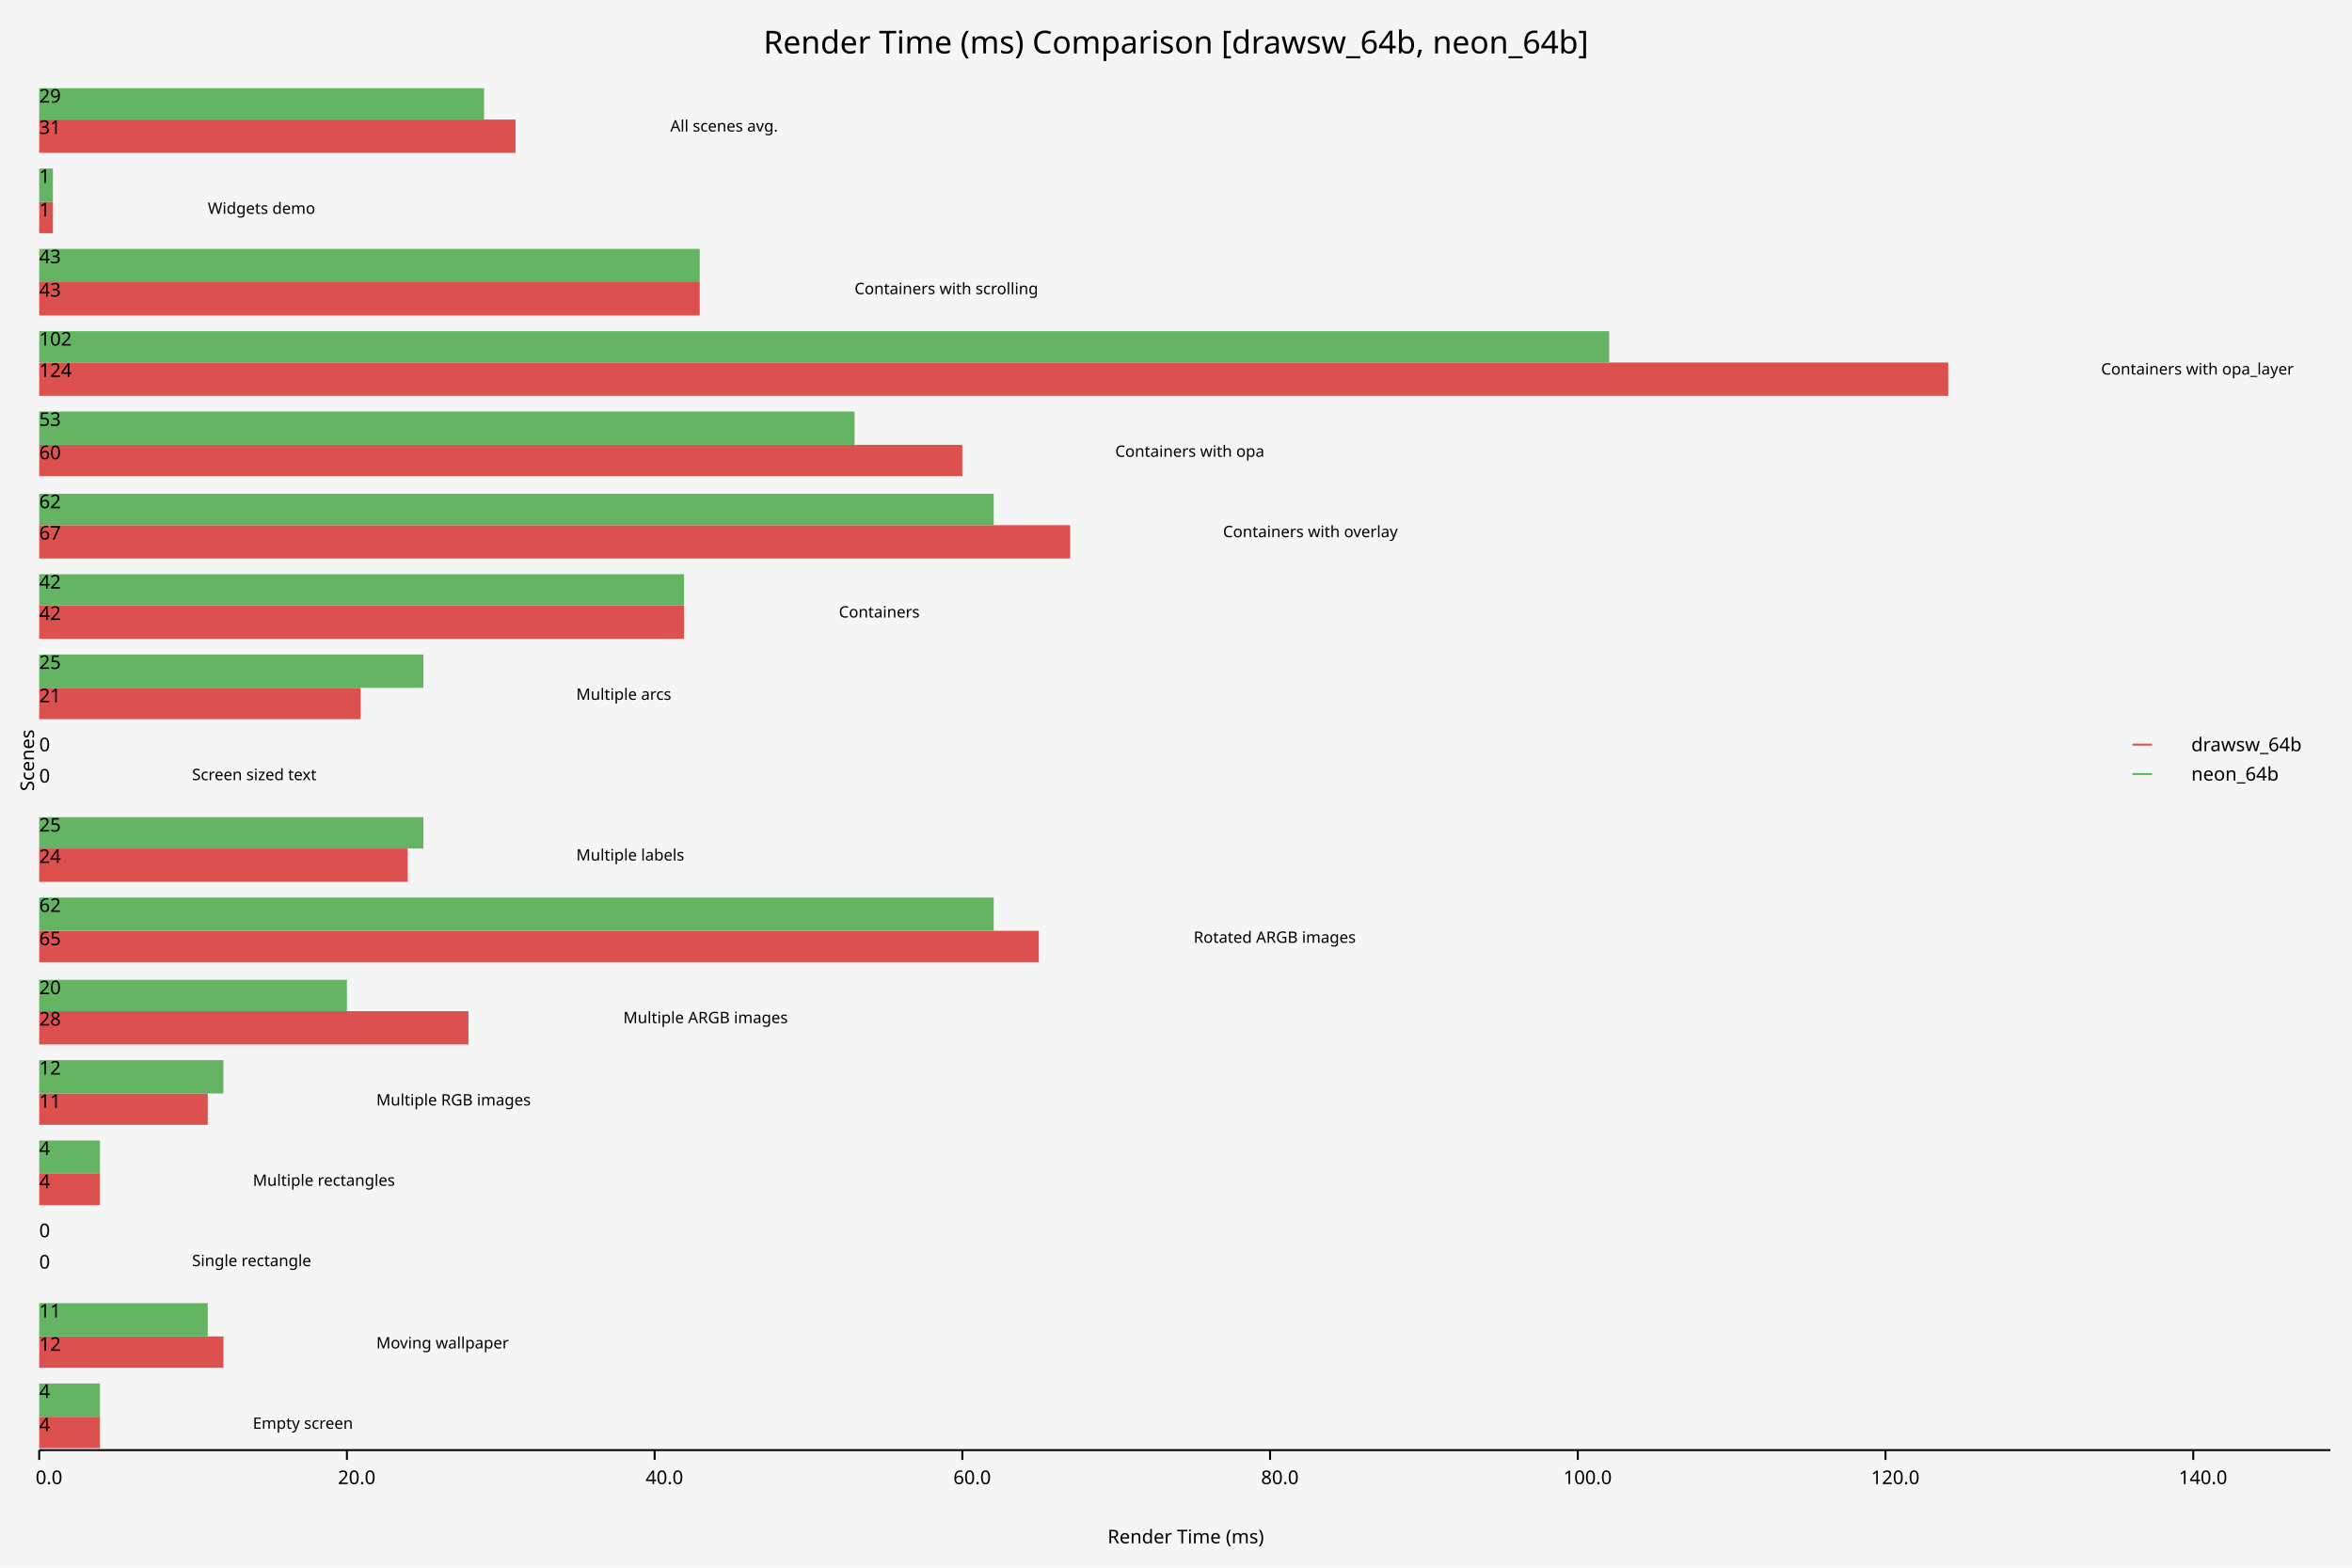
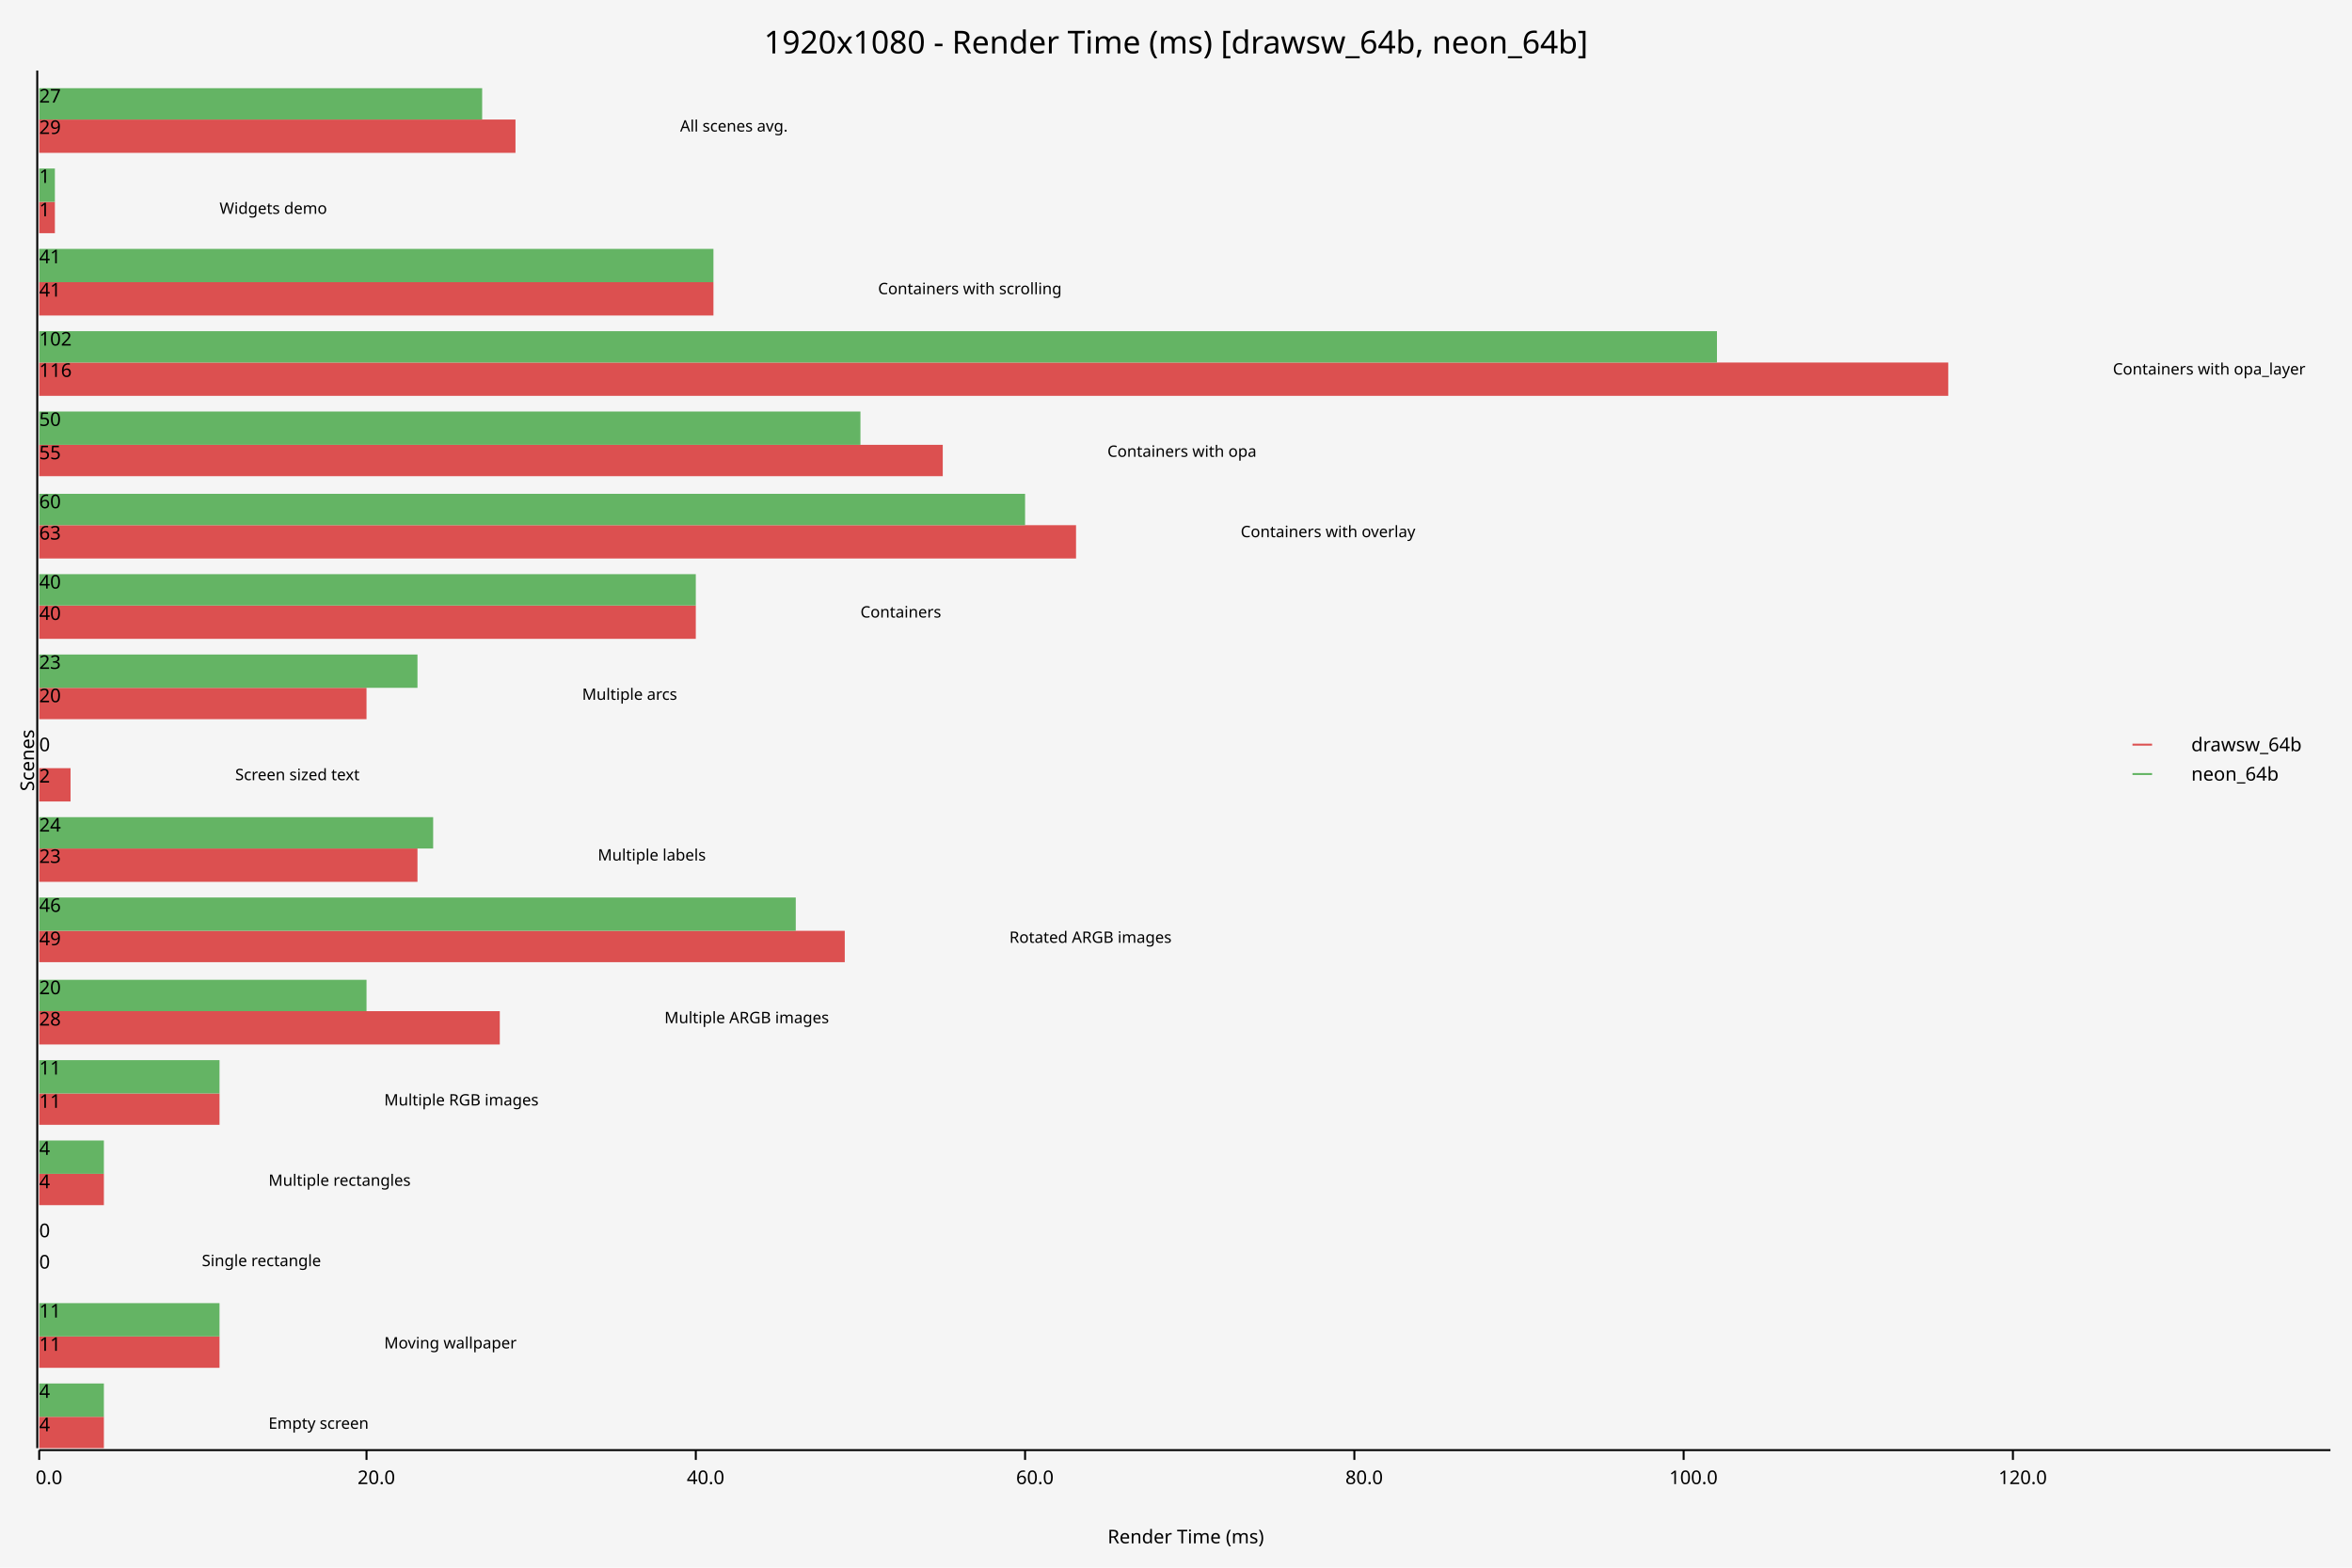
<svg xmlns="http://www.w3.org/2000/svg" width="1200" height="800" viewBox="0 0 1200 800">
  <rect x="0" y="0" width="1200" height="800" opacity="1" fill="#F5F5F5" stroke="none" />
  <text x="600" y="15" dy="0.76em" text-anchor="middle" font-family="sans-serif" font-size="16.129" opacity="1" fill="#000000">
- Render Time (ms) Comparison [drawsw_64b, neon_64b]
+ 1920x1080 - Render Time (ms) [drawsw_64b, neon_64b]
</text>
  <text x="10" y="388" dy="0.76em" text-anchor="middle" font-family="sans-serif" font-size="9.677" opacity="1" fill="#000000" transform="rotate(270, 10, 388)">
Scenes
</text>
  <text x="605" y="790" dy="-0.5ex" text-anchor="middle" font-family="sans-serif" font-size="9.677" opacity="1" fill="#000000">
Render Time (ms)
</text>
+   <polyline fill="none" opacity="1" stroke="#000000" stroke-width="1" points="19,36 19,739 " />
  <polyline fill="none" opacity="1" stroke="#000000" stroke-width="1" points="20,740 1189,740 " />
  <text x="25" y="750" dy="0.76em" text-anchor="middle" font-family="sans-serif" font-size="9.677" opacity="1" fill="#000000">
0.0
</text>
  <polyline fill="none" opacity="1" stroke="#000000" stroke-width="1" points="20,740 20,745 " />
-   <text x="182" y="750" dy="0.76em" text-anchor="middle" font-family="sans-serif" font-size="9.677" opacity="1" fill="#000000">
+   <text x="192" y="750" dy="0.76em" text-anchor="middle" font-family="sans-serif" font-size="9.677" opacity="1" fill="#000000">
20.0
</text>
-   <polyline fill="none" opacity="1" stroke="#000000" stroke-width="1" points="177,740 177,745 " />
-   <text x="339" y="750" dy="0.76em" text-anchor="middle" font-family="sans-serif" font-size="9.677" opacity="1" fill="#000000">
+   <polyline fill="none" opacity="1" stroke="#000000" stroke-width="1" points="187,740 187,745 " />
+   <text x="360" y="750" dy="0.76em" text-anchor="middle" font-family="sans-serif" font-size="9.677" opacity="1" fill="#000000">
40.0
</text>
-   <polyline fill="none" opacity="1" stroke="#000000" stroke-width="1" points="334,740 334,745 " />
-   <text x="496" y="750" dy="0.76em" text-anchor="middle" font-family="sans-serif" font-size="9.677" opacity="1" fill="#000000">
+   <polyline fill="none" opacity="1" stroke="#000000" stroke-width="1" points="355,740 355,745 " />
+   <text x="528" y="750" dy="0.76em" text-anchor="middle" font-family="sans-serif" font-size="9.677" opacity="1" fill="#000000">
60.0
</text>
-   <polyline fill="none" opacity="1" stroke="#000000" stroke-width="1" points="491,740 491,745 " />
-   <text x="653" y="750" dy="0.76em" text-anchor="middle" font-family="sans-serif" font-size="9.677" opacity="1" fill="#000000">
+   <polyline fill="none" opacity="1" stroke="#000000" stroke-width="1" points="523,740 523,745 " />
+   <text x="696" y="750" dy="0.76em" text-anchor="middle" font-family="sans-serif" font-size="9.677" opacity="1" fill="#000000">
80.0
</text>
-   <polyline fill="none" opacity="1" stroke="#000000" stroke-width="1" points="648,740 648,745 " />
-   <text x="810" y="750" dy="0.76em" text-anchor="middle" font-family="sans-serif" font-size="9.677" opacity="1" fill="#000000">
+   <polyline fill="none" opacity="1" stroke="#000000" stroke-width="1" points="691,740 691,745 " />
+   <text x="864" y="750" dy="0.76em" text-anchor="middle" font-family="sans-serif" font-size="9.677" opacity="1" fill="#000000">
100.0
</text>
-   <polyline fill="none" opacity="1" stroke="#000000" stroke-width="1" points="805,740 805,745 " />
-   <text x="967" y="750" dy="0.76em" text-anchor="middle" font-family="sans-serif" font-size="9.677" opacity="1" fill="#000000">
+   <polyline fill="none" opacity="1" stroke="#000000" stroke-width="1" points="859,740 859,745 " />
+   <text x="1032" y="750" dy="0.76em" text-anchor="middle" font-family="sans-serif" font-size="9.677" opacity="1" fill="#000000">
120.0
</text>
-   <polyline fill="none" opacity="1" stroke="#000000" stroke-width="1" points="962,740 962,745 " />
-   <text x="1124" y="750" dy="0.76em" text-anchor="middle" font-family="sans-serif" font-size="9.677" opacity="1" fill="#000000">
- 140.0
- </text>
-   <polyline fill="none" opacity="1" stroke="#000000" stroke-width="1" points="1119,740 1119,745 " />
-   <rect x="20" y="723" width="31" height="16" opacity="1" fill="#DC5050" stroke="none" />
-   <rect x="20" y="682" width="94" height="16" opacity="1" fill="#DC5050" stroke="none" />
+   <polyline fill="none" opacity="1" stroke="#000000" stroke-width="1" points="1027,740 1027,745 " />
+   <rect x="20" y="723" width="33" height="16" opacity="1" fill="#DC5050" stroke="none" />
+   <rect x="20" y="682" width="92" height="16" opacity="1" fill="#DC5050" stroke="none" />
  <rect x="20" y="640" width="0" height="17" opacity="1" fill="#DC5050" stroke="none" />
-   <rect x="20" y="599" width="31" height="16" opacity="1" fill="#DC5050" stroke="none" />
-   <rect x="20" y="558" width="86" height="16" opacity="1" fill="#DC5050" stroke="none" />
-   <rect x="20" y="516" width="219" height="17" opacity="1" fill="#DC5050" stroke="none" />
-   <rect x="20" y="475" width="510" height="16" opacity="1" fill="#DC5050" stroke="none" />
-   <rect x="20" y="433" width="188" height="17" opacity="1" fill="#DC5050" stroke="none" />
-   <rect x="20" y="392" width="0" height="17" opacity="1" fill="#DC5050" stroke="none" />
-   <rect x="20" y="351" width="164" height="16" opacity="1" fill="#DC5050" stroke="none" />
-   <rect x="20" y="309" width="329" height="17" opacity="1" fill="#DC5050" stroke="none" />
-   <rect x="20" y="268" width="526" height="17" opacity="1" fill="#DC5050" stroke="none" />
-   <rect x="20" y="227" width="471" height="16" opacity="1" fill="#DC5050" stroke="none" />
+   <rect x="20" y="599" width="33" height="16" opacity="1" fill="#DC5050" stroke="none" />
+   <rect x="20" y="558" width="92" height="16" opacity="1" fill="#DC5050" stroke="none" />
+   <rect x="20" y="516" width="235" height="17" opacity="1" fill="#DC5050" stroke="none" />
+   <rect x="20" y="475" width="411" height="16" opacity="1" fill="#DC5050" stroke="none" />
+   <rect x="20" y="433" width="193" height="17" opacity="1" fill="#DC5050" stroke="none" />
+   <rect x="20" y="392" width="16" height="17" opacity="1" fill="#DC5050" stroke="none" />
+   <rect x="20" y="351" width="167" height="16" opacity="1" fill="#DC5050" stroke="none" />
+   <rect x="20" y="309" width="335" height="17" opacity="1" fill="#DC5050" stroke="none" />
+   <rect x="20" y="268" width="529" height="17" opacity="1" fill="#DC5050" stroke="none" />
+   <rect x="20" y="227" width="461" height="16" opacity="1" fill="#DC5050" stroke="none" />
  <rect x="20" y="185" width="974" height="17" opacity="1" fill="#DC5050" stroke="none" />
-   <rect x="20" y="144" width="337" height="17" opacity="1" fill="#DC5050" stroke="none" />
-   <rect x="20" y="103" width="7" height="16" opacity="1" fill="#DC5050" stroke="none" />
+   <rect x="20" y="144" width="344" height="17" opacity="1" fill="#DC5050" stroke="none" />
+   <rect x="20" y="103" width="8" height="16" opacity="1" fill="#DC5050" stroke="none" />
  <rect x="20" y="61" width="243" height="17" opacity="1" fill="#DC5050" stroke="none" />
  <text x="20" y="723" dy="0.76em" text-anchor="start" font-family="sans-serif" font-size="9.677" opacity="1" fill="#000000">
4
</text>
  <text x="20" y="682" dy="0.76em" text-anchor="start" font-family="sans-serif" font-size="9.677" opacity="1" fill="#000000">
- 12
+ 11
</text>
  <text x="20" y="640" dy="0.76em" text-anchor="start" font-family="sans-serif" font-size="9.677" opacity="1" fill="#000000">
0
</text>
  <text x="20" y="599" dy="0.76em" text-anchor="start" font-family="sans-serif" font-size="9.677" opacity="1" fill="#000000">
4
</text>
  <text x="20" y="558" dy="0.76em" text-anchor="start" font-family="sans-serif" font-size="9.677" opacity="1" fill="#000000">
11
</text>
  <text x="20" y="516" dy="0.76em" text-anchor="start" font-family="sans-serif" font-size="9.677" opacity="1" fill="#000000">
28
</text>
  <text x="20" y="475" dy="0.76em" text-anchor="start" font-family="sans-serif" font-size="9.677" opacity="1" fill="#000000">
- 65
+ 49
</text>
  <text x="20" y="433" dy="0.76em" text-anchor="start" font-family="sans-serif" font-size="9.677" opacity="1" fill="#000000">
- 24
+ 23
</text>
  <text x="20" y="392" dy="0.76em" text-anchor="start" font-family="sans-serif" font-size="9.677" opacity="1" fill="#000000">
- 0
+ 2
</text>
  <text x="20" y="351" dy="0.76em" text-anchor="start" font-family="sans-serif" font-size="9.677" opacity="1" fill="#000000">
- 21
+ 20
</text>
  <text x="20" y="309" dy="0.76em" text-anchor="start" font-family="sans-serif" font-size="9.677" opacity="1" fill="#000000">
- 42
+ 40
</text>
  <text x="20" y="268" dy="0.76em" text-anchor="start" font-family="sans-serif" font-size="9.677" opacity="1" fill="#000000">
- 67
+ 63
</text>
  <text x="20" y="227" dy="0.76em" text-anchor="start" font-family="sans-serif" font-size="9.677" opacity="1" fill="#000000">
- 60
+ 55
</text>
  <text x="20" y="185" dy="0.76em" text-anchor="start" font-family="sans-serif" font-size="9.677" opacity="1" fill="#000000">
- 124
+ 116
</text>
  <text x="20" y="144" dy="0.76em" text-anchor="start" font-family="sans-serif" font-size="9.677" opacity="1" fill="#000000">
- 43
+ 41
</text>
  <text x="20" y="103" dy="0.76em" text-anchor="start" font-family="sans-serif" font-size="9.677" opacity="1" fill="#000000">
1
</text>
  <text x="20" y="61" dy="0.76em" text-anchor="start" font-family="sans-serif" font-size="9.677" opacity="1" fill="#000000">
- 31
- </text>
-   <rect x="20" y="706" width="31" height="17" opacity="1" fill="#64B464" stroke="none" />
-   <rect x="20" y="665" width="86" height="17" opacity="1" fill="#64B464" stroke="none" />
+ 29
+ </text>
+   <rect x="20" y="706" width="33" height="17" opacity="1" fill="#64B464" stroke="none" />
+   <rect x="20" y="665" width="92" height="17" opacity="1" fill="#64B464" stroke="none" />
  <rect x="20" y="624" width="0" height="16" opacity="1" fill="#64B464" stroke="none" />
-   <rect x="20" y="582" width="31" height="17" opacity="1" fill="#64B464" stroke="none" />
-   <rect x="20" y="541" width="94" height="17" opacity="1" fill="#64B464" stroke="none" />
-   <rect x="20" y="500" width="157" height="16" opacity="1" fill="#64B464" stroke="none" />
-   <rect x="20" y="458" width="487" height="17" opacity="1" fill="#64B464" stroke="none" />
-   <rect x="20" y="417" width="196" height="16" opacity="1" fill="#64B464" stroke="none" />
+   <rect x="20" y="582" width="33" height="17" opacity="1" fill="#64B464" stroke="none" />
+   <rect x="20" y="541" width="92" height="17" opacity="1" fill="#64B464" stroke="none" />
+   <rect x="20" y="500" width="167" height="16" opacity="1" fill="#64B464" stroke="none" />
+   <rect x="20" y="458" width="386" height="17" opacity="1" fill="#64B464" stroke="none" />
+   <rect x="20" y="417" width="201" height="16" opacity="1" fill="#64B464" stroke="none" />
  <rect x="20" y="376" width="0" height="16" opacity="1" fill="#64B464" stroke="none" />
-   <rect x="20" y="334" width="196" height="17" opacity="1" fill="#64B464" stroke="none" />
-   <rect x="20" y="293" width="329" height="16" opacity="1" fill="#64B464" stroke="none" />
-   <rect x="20" y="252" width="487" height="16" opacity="1" fill="#64B464" stroke="none" />
-   <rect x="20" y="210" width="416" height="17" opacity="1" fill="#64B464" stroke="none" />
-   <rect x="20" y="169" width="801" height="16" opacity="1" fill="#64B464" stroke="none" />
-   <rect x="20" y="127" width="337" height="17" opacity="1" fill="#64B464" stroke="none" />
-   <rect x="20" y="86" width="7" height="17" opacity="1" fill="#64B464" stroke="none" />
-   <rect x="20" y="45" width="227" height="16" opacity="1" fill="#64B464" stroke="none" />
+   <rect x="20" y="334" width="193" height="17" opacity="1" fill="#64B464" stroke="none" />
+   <rect x="20" y="293" width="335" height="16" opacity="1" fill="#64B464" stroke="none" />
+   <rect x="20" y="252" width="503" height="16" opacity="1" fill="#64B464" stroke="none" />
+   <rect x="20" y="210" width="419" height="17" opacity="1" fill="#64B464" stroke="none" />
+   <rect x="20" y="169" width="856" height="16" opacity="1" fill="#64B464" stroke="none" />
+   <rect x="20" y="127" width="344" height="17" opacity="1" fill="#64B464" stroke="none" />
+   <rect x="20" y="86" width="8" height="17" opacity="1" fill="#64B464" stroke="none" />
+   <rect x="20" y="45" width="226" height="16" opacity="1" fill="#64B464" stroke="none" />
  <text x="20" y="706" dy="0.76em" text-anchor="start" font-family="sans-serif" font-size="9.677" opacity="1" fill="#000000">
4
</text>
  <text x="20" y="665" dy="0.76em" text-anchor="start" font-family="sans-serif" font-size="9.677" opacity="1" fill="#000000">
11
</text>
  <text x="20" y="624" dy="0.76em" text-anchor="start" font-family="sans-serif" font-size="9.677" opacity="1" fill="#000000">
0
</text>
  <text x="20" y="582" dy="0.76em" text-anchor="start" font-family="sans-serif" font-size="9.677" opacity="1" fill="#000000">
4
</text>
  <text x="20" y="541" dy="0.76em" text-anchor="start" font-family="sans-serif" font-size="9.677" opacity="1" fill="#000000">
- 12
+ 11
</text>
  <text x="20" y="500" dy="0.76em" text-anchor="start" font-family="sans-serif" font-size="9.677" opacity="1" fill="#000000">
20
</text>
  <text x="20" y="458" dy="0.76em" text-anchor="start" font-family="sans-serif" font-size="9.677" opacity="1" fill="#000000">
- 62
+ 46
</text>
  <text x="20" y="417" dy="0.76em" text-anchor="start" font-family="sans-serif" font-size="9.677" opacity="1" fill="#000000">
- 25
+ 24
</text>
  <text x="20" y="376" dy="0.76em" text-anchor="start" font-family="sans-serif" font-size="9.677" opacity="1" fill="#000000">
0
</text>
  <text x="20" y="334" dy="0.76em" text-anchor="start" font-family="sans-serif" font-size="9.677" opacity="1" fill="#000000">
- 25
+ 23
</text>
  <text x="20" y="293" dy="0.76em" text-anchor="start" font-family="sans-serif" font-size="9.677" opacity="1" fill="#000000">
- 42
+ 40
</text>
  <text x="20" y="252" dy="0.76em" text-anchor="start" font-family="sans-serif" font-size="9.677" opacity="1" fill="#000000">
- 62
+ 60
</text>
  <text x="20" y="210" dy="0.76em" text-anchor="start" font-family="sans-serif" font-size="9.677" opacity="1" fill="#000000">
- 53
+ 50
</text>
  <text x="20" y="169" dy="0.76em" text-anchor="start" font-family="sans-serif" font-size="9.677" opacity="1" fill="#000000">
102
</text>
  <text x="20" y="127" dy="0.76em" text-anchor="start" font-family="sans-serif" font-size="9.677" opacity="1" fill="#000000">
- 43
+ 41
</text>
  <text x="20" y="86" dy="0.76em" text-anchor="start" font-family="sans-serif" font-size="9.677" opacity="1" fill="#000000">
1
</text>
  <text x="20" y="45" dy="0.76em" text-anchor="start" font-family="sans-serif" font-size="9.677" opacity="1" fill="#000000">
- 29
- </text>
-   <text x="129" y="723" dy="0.76em" text-anchor="start" font-family="sans-serif" font-size="8.065" opacity="1" fill="#000000">
+ 27
+ </text>
+   <text x="137" y="723" dy="0.76em" text-anchor="start" font-family="sans-serif" font-size="8.065" opacity="1" fill="#000000">
Empty screen
</text>
-   <text x="192" y="682" dy="0.76em" text-anchor="start" font-family="sans-serif" font-size="8.065" opacity="1" fill="#000000">
+   <text x="196" y="682" dy="0.76em" text-anchor="start" font-family="sans-serif" font-size="8.065" opacity="1" fill="#000000">
Moving wallpaper
</text>
-   <text x="98" y="640" dy="0.76em" text-anchor="start" font-family="sans-serif" font-size="8.065" opacity="1" fill="#000000">
+   <text x="103" y="640" dy="0.76em" text-anchor="start" font-family="sans-serif" font-size="8.065" opacity="1" fill="#000000">
Single rectangle
</text>
-   <text x="129" y="599" dy="0.76em" text-anchor="start" font-family="sans-serif" font-size="8.065" opacity="1" fill="#000000">
+   <text x="137" y="599" dy="0.76em" text-anchor="start" font-family="sans-serif" font-size="8.065" opacity="1" fill="#000000">
Multiple rectangles
</text>
-   <text x="192" y="558" dy="0.76em" text-anchor="start" font-family="sans-serif" font-size="8.065" opacity="1" fill="#000000">
+   <text x="196" y="558" dy="0.76em" text-anchor="start" font-family="sans-serif" font-size="8.065" opacity="1" fill="#000000">
Multiple RGB images
</text>
-   <text x="318" y="516" dy="0.76em" text-anchor="start" font-family="sans-serif" font-size="8.065" opacity="1" fill="#000000">
+   <text x="339" y="516" dy="0.76em" text-anchor="start" font-family="sans-serif" font-size="8.065" opacity="1" fill="#000000">
Multiple ARGB images
</text>
-   <text x="609" y="475" dy="0.76em" text-anchor="start" font-family="sans-serif" font-size="8.065" opacity="1" fill="#000000">
+   <text x="515" y="475" dy="0.76em" text-anchor="start" font-family="sans-serif" font-size="8.065" opacity="1" fill="#000000">
Rotated ARGB images
</text>
-   <text x="294" y="433" dy="0.76em" text-anchor="start" font-family="sans-serif" font-size="8.065" opacity="1" fill="#000000">
+   <text x="305" y="433" dy="0.76em" text-anchor="start" font-family="sans-serif" font-size="8.065" opacity="1" fill="#000000">
Multiple labels
</text>
-   <text x="98" y="392" dy="0.76em" text-anchor="start" font-family="sans-serif" font-size="8.065" opacity="1" fill="#000000">
+   <text x="120" y="392" dy="0.76em" text-anchor="start" font-family="sans-serif" font-size="8.065" opacity="1" fill="#000000">
Screen sized text
</text>
-   <text x="294" y="351" dy="0.76em" text-anchor="start" font-family="sans-serif" font-size="8.065" opacity="1" fill="#000000">
+   <text x="297" y="351" dy="0.76em" text-anchor="start" font-family="sans-serif" font-size="8.065" opacity="1" fill="#000000">
Multiple arcs
</text>
-   <text x="428" y="309" dy="0.76em" text-anchor="start" font-family="sans-serif" font-size="8.065" opacity="1" fill="#000000">
+   <text x="439" y="309" dy="0.76em" text-anchor="start" font-family="sans-serif" font-size="8.065" opacity="1" fill="#000000">
Containers
</text>
-   <text x="624" y="268" dy="0.76em" text-anchor="start" font-family="sans-serif" font-size="8.065" opacity="1" fill="#000000">
+   <text x="633" y="268" dy="0.76em" text-anchor="start" font-family="sans-serif" font-size="8.065" opacity="1" fill="#000000">
Containers with overlay
</text>
-   <text x="569" y="227" dy="0.76em" text-anchor="start" font-family="sans-serif" font-size="8.065" opacity="1" fill="#000000">
+   <text x="565" y="227" dy="0.76em" text-anchor="start" font-family="sans-serif" font-size="8.065" opacity="1" fill="#000000">
Containers with opa
</text>
-   <text x="1072" y="185" dy="0.76em" text-anchor="start" font-family="sans-serif" font-size="8.065" opacity="1" fill="#000000">
+   <text x="1078" y="185" dy="0.76em" text-anchor="start" font-family="sans-serif" font-size="8.065" opacity="1" fill="#000000">
Containers with opa_layer
</text>
-   <text x="436" y="144" dy="0.76em" text-anchor="start" font-family="sans-serif" font-size="8.065" opacity="1" fill="#000000">
+   <text x="448" y="144" dy="0.76em" text-anchor="start" font-family="sans-serif" font-size="8.065" opacity="1" fill="#000000">
Containers with scrolling
</text>
-   <text x="106" y="103" dy="0.76em" text-anchor="start" font-family="sans-serif" font-size="8.065" opacity="1" fill="#000000">
+   <text x="112" y="103" dy="0.76em" text-anchor="start" font-family="sans-serif" font-size="8.065" opacity="1" fill="#000000">
Widgets demo
</text>
-   <text x="342" y="61" dy="0.76em" text-anchor="start" font-family="sans-serif" font-size="8.065" opacity="1" fill="#000000">
+   <text x="347" y="61" dy="0.76em" text-anchor="start" font-family="sans-serif" font-size="8.065" opacity="1" fill="#000000">
All scenes avg.
</text>
  <text x="1118" y="376" dy="0.76em" text-anchor="start" font-family="sans-serif" font-size="9.677" opacity="1" fill="#000000">
drawsw_64b
</text>
  <text x="1118" y="391" dy="0.76em" text-anchor="start" font-family="sans-serif" font-size="9.677" opacity="1" fill="#000000">
neon_64b
</text>
  <polyline fill="none" opacity="1" stroke="#DC5050" stroke-width="1" points="1088,380 1098,380 " />
  <polyline fill="none" opacity="1" stroke="#64B464" stroke-width="1" points="1088,395 1098,395 " />
</svg>
